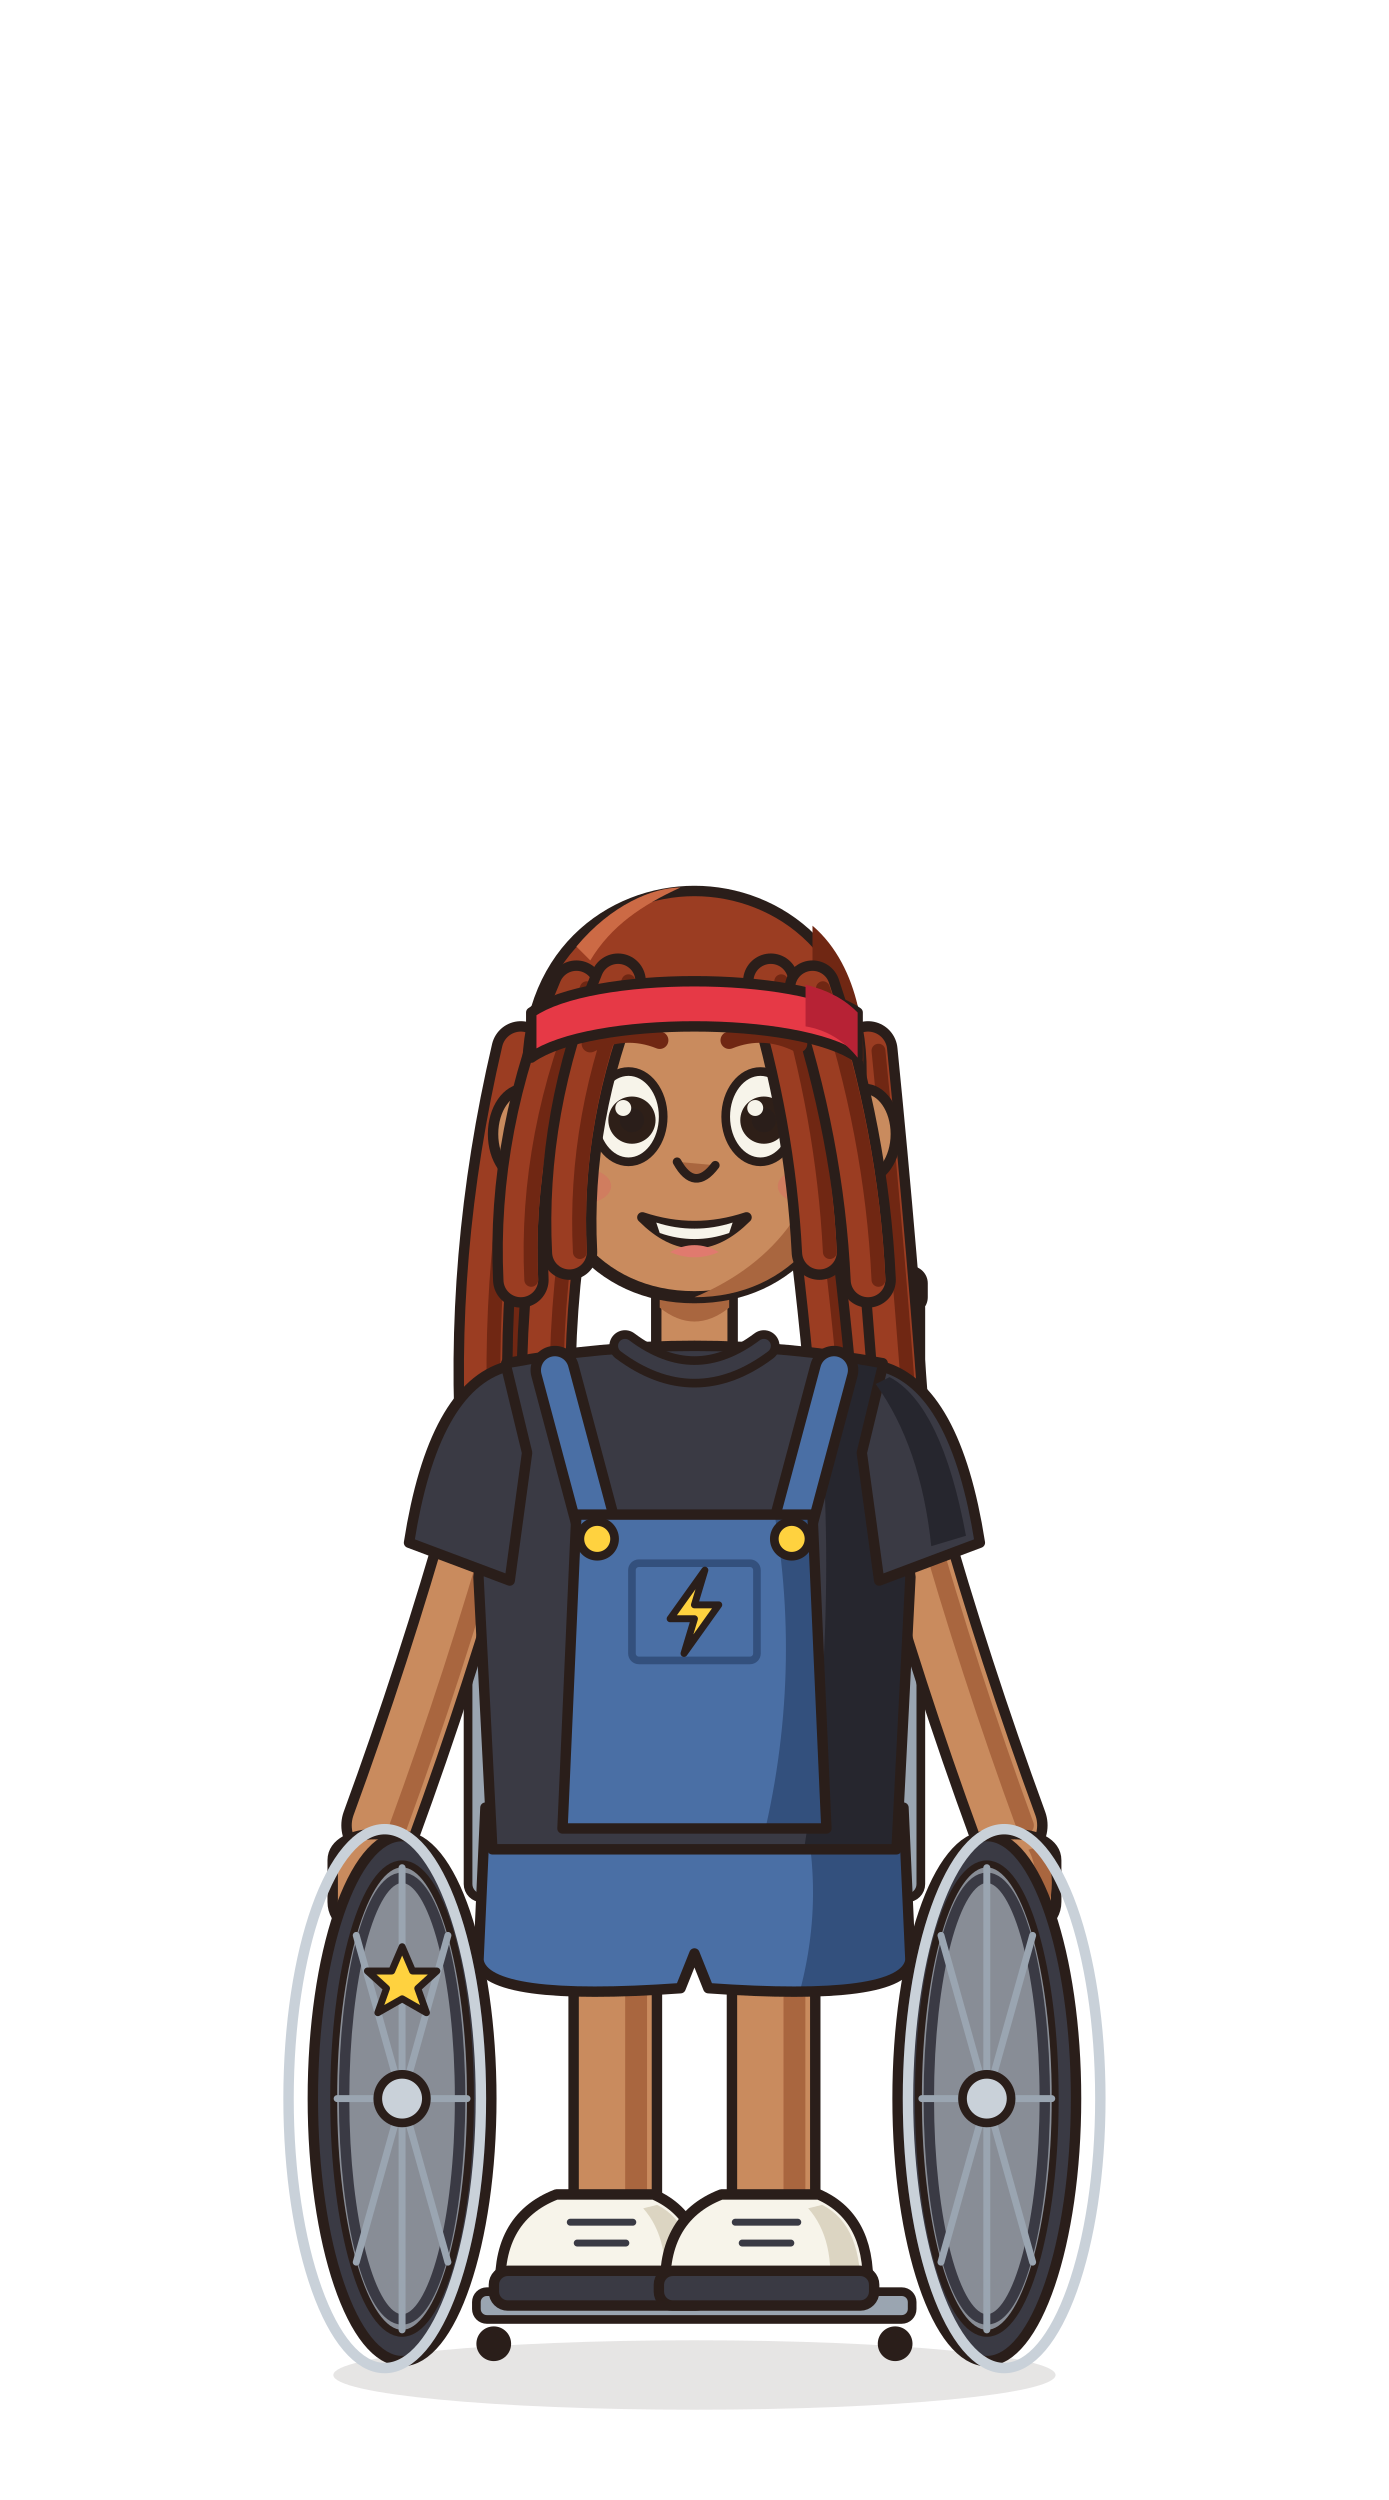
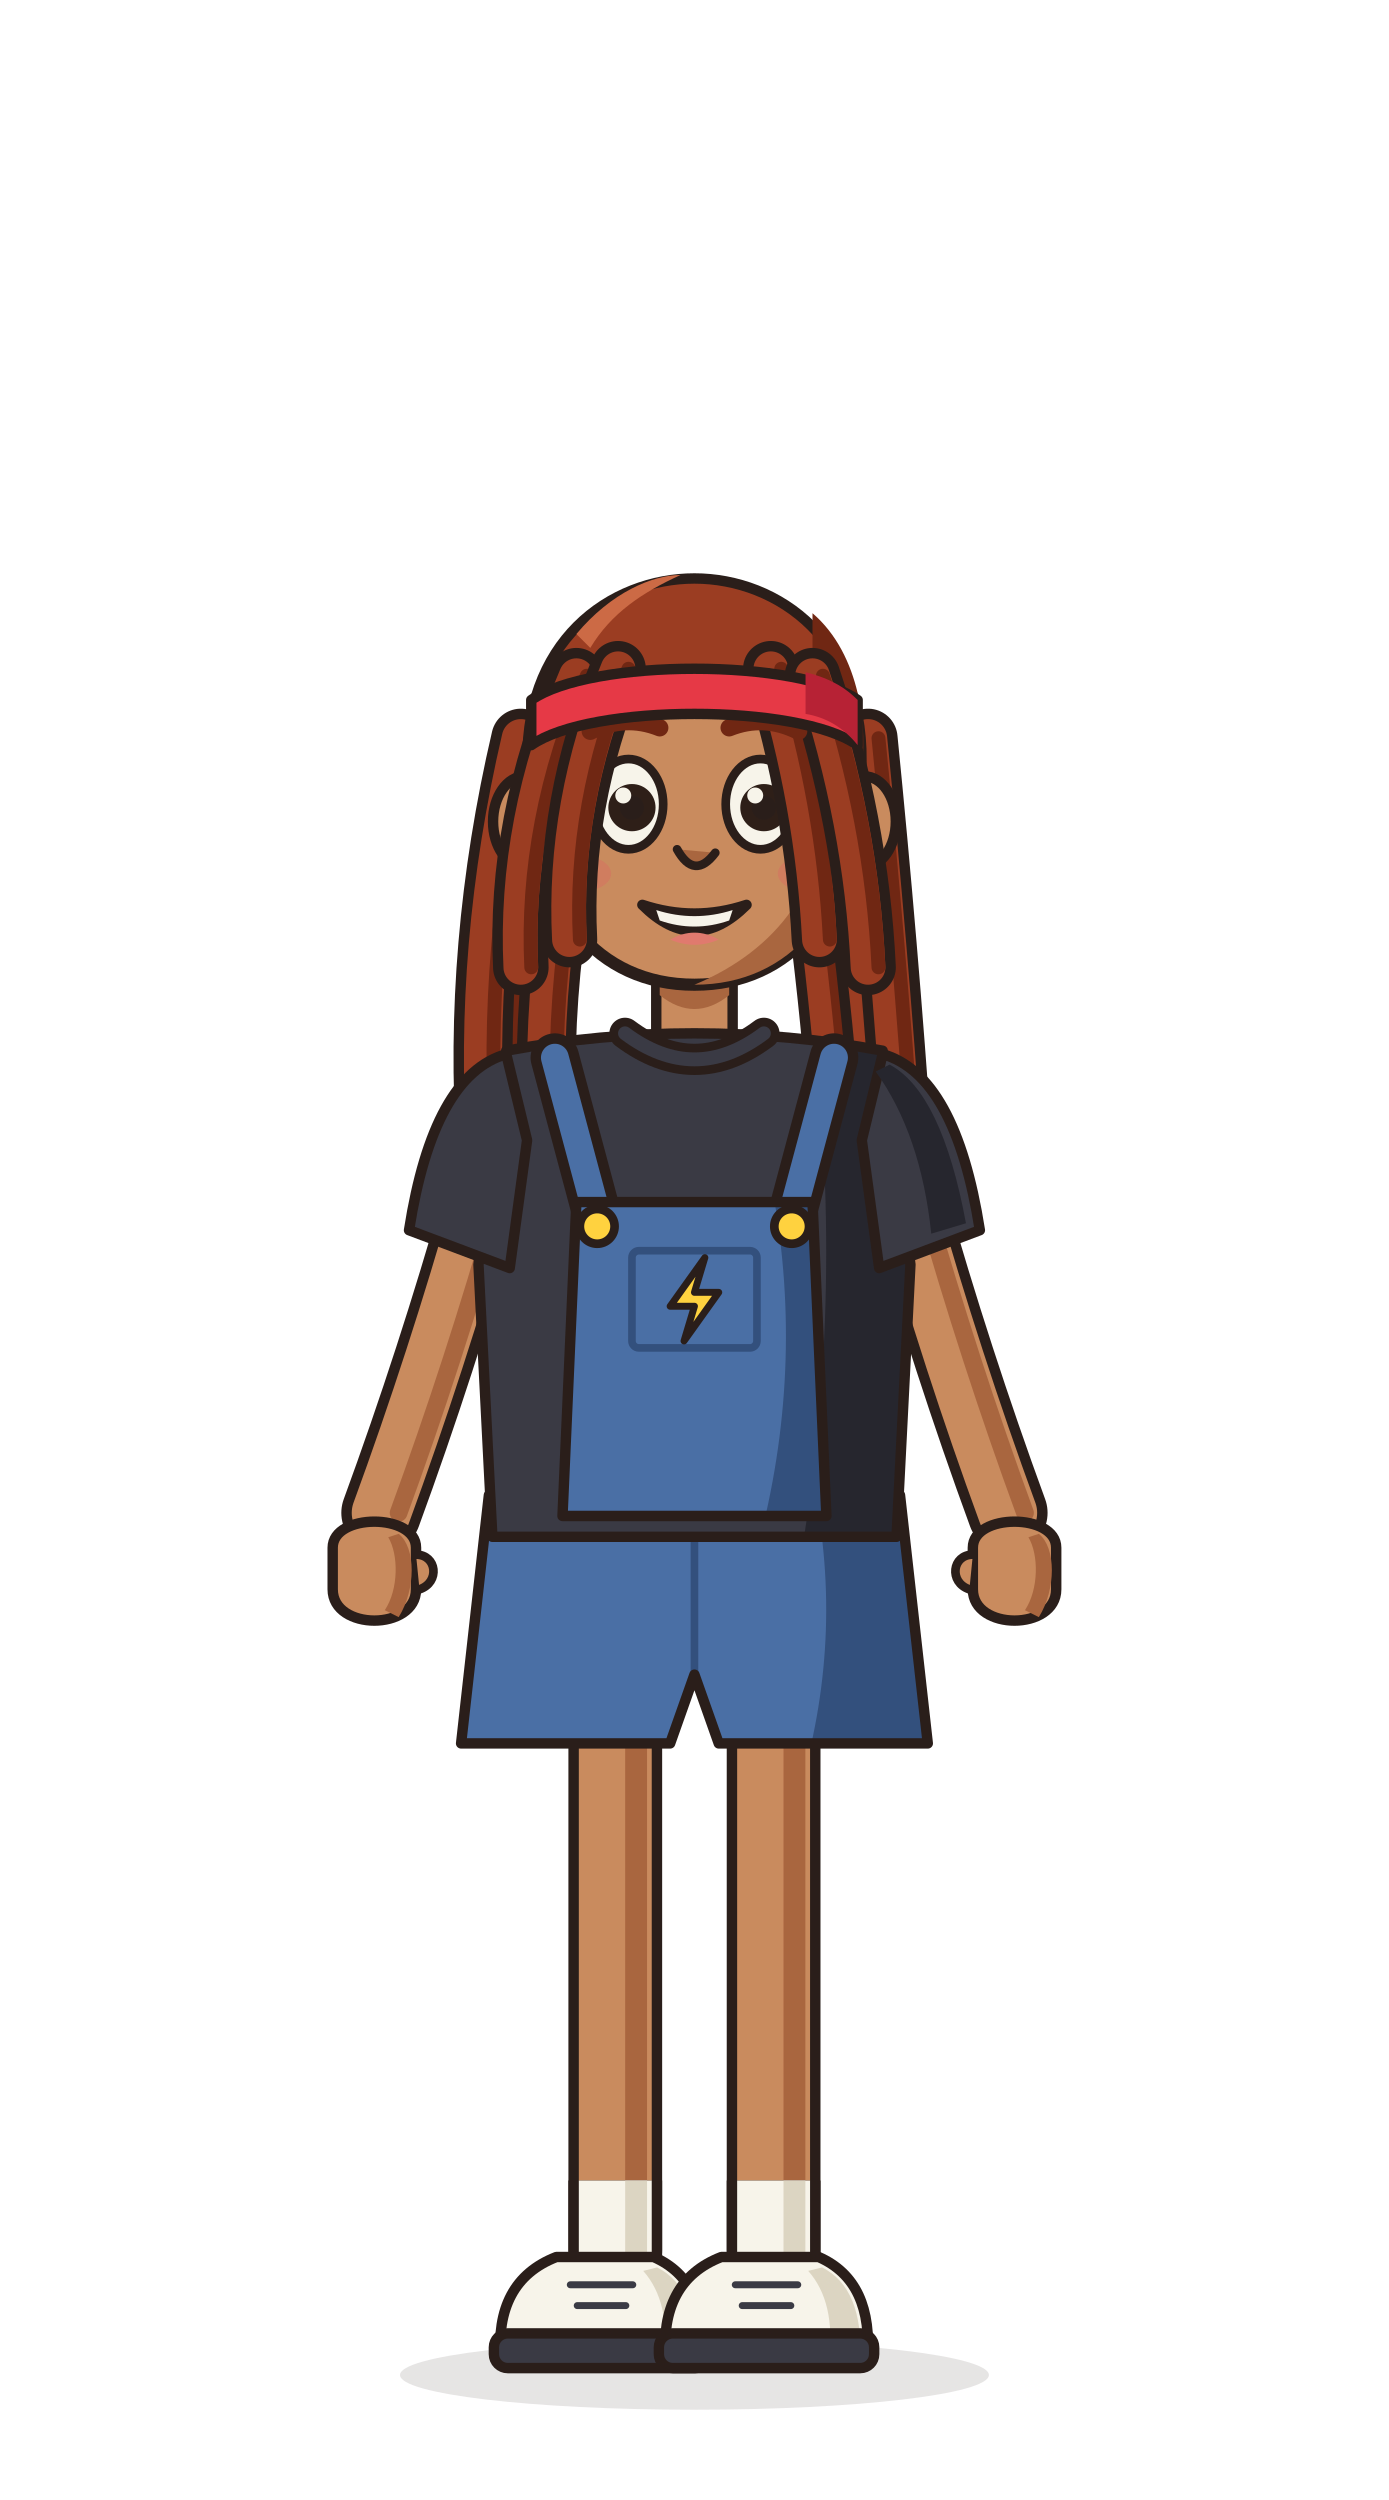
<svg xmlns="http://www.w3.org/2000/svg" viewBox="0 0 400 720" width="400" height="720" stroke-linejoin="round" stroke-linecap="round">
-   <g transform="translate(0 192.6)">
-     <ellipse cx="200" cy="491.4" rx="104" ry="10" fill="#2A1E1A" opacity="0.12" />
-     <rect x="134.8" y="180" width="10" height="174" rx="4" fill="#9AA5B1" stroke="#2A1E1A" stroke-width="2.5" />
-     <rect x="132.8" y="172" width="14" height="14" rx="5" fill="#2A1E1A" />
-     <rect x="255.2" y="180" width="10" height="174" rx="4" fill="#9AA5B1" stroke="#2A1E1A" stroke-width="2.5" />
-     <rect x="253.2" y="172" width="14" height="14" rx="5" fill="#2A1E1A" />
-     <rect x="141.8" y="214" width="116.4" height="130" rx="8" fill="#3A3A44" stroke="#2A1E1A" stroke-width="3" />
+   <g transform="translate(0 102.6)">
+     <ellipse cx="200" cy="581.4" rx="84.8" ry="10" fill="#2A1E1A" opacity="0.12" />
    <g fill="none">
      <path d="M160 110 Q142 170 146 228" fill="none" stroke="#2A1E1A" stroke-width="17" />
      <path d="M160 110 Q142 170 146 228" fill="none" stroke="#9B3D22" stroke-width="11" />
      <g transform="translate(3 0)">
        <path d="M160 110 Q142 170 146 228" fill="none" stroke="#702713" stroke-width="4" />
      </g>
    </g>
    <g fill="none">
      <path d="M172 110 Q154 170 158 228" fill="none" stroke="#2A1E1A" stroke-width="17" />
      <path d="M172 110 Q154 170 158 228" fill="none" stroke="#9B3D22" stroke-width="11" />
      <g transform="translate(3 0)">
        <path d="M172 110 Q154 170 158 228" fill="none" stroke="#702713" stroke-width="4" />
      </g>
    </g>
    <g fill="none">
      <path d="M228 110 Q238 170 242 228" fill="none" stroke="#2A1E1A" stroke-width="17" />
      <path d="M228 110 Q238 170 242 228" fill="none" stroke="#9B3D22" stroke-width="11" />
      <g transform="translate(3 0)">
        <path d="M228 110 Q238 170 242 228" fill="none" stroke="#702713" stroke-width="4" />
      </g>
    </g>
    <g fill="none">
      <path d="M240 110 Q250 170 254 228" fill="none" stroke="#2A1E1A" stroke-width="17" />
      <path d="M240 110 Q250 170 254 228" fill="none" stroke="#9B3D22" stroke-width="11" />
      <g transform="translate(3 0)">
        <path d="M240 110 Q250 170 254 228" fill="none" stroke="#702713" stroke-width="4" />
      </g>
    </g>
    <g fill="none">
      <path d="M150 110 Q136 170 140 228" fill="none" stroke="#2A1E1A" stroke-width="17" />
      <path d="M150 110 Q136 170 140 228" fill="none" stroke="#9B3D22" stroke-width="11" />
      <g transform="translate(3 0)">
        <path d="M150 110 Q136 170 140 228" fill="none" stroke="#702713" stroke-width="4" />
      </g>
    </g>
    <g fill="none">
      <path d="M250 110 Q256 170 260 228" fill="none" stroke="#2A1E1A" stroke-width="17" />
      <path d="M250 110 Q256 170 260 228" fill="none" stroke="#9B3D22" stroke-width="11" />
      <g transform="translate(3 0)">
        <path d="M250 110 Q256 170 260 228" fill="none" stroke="#702713" stroke-width="4" />
      </g>
    </g>
    <ellipse cx="151" cy="134" rx="9" ry="13" fill="#C98B5E" stroke="#2A1E1A" stroke-width="3" />
    <ellipse cx="249" cy="134" rx="9" ry="13" fill="#C98B5E" stroke="#2A1E1A" stroke-width="3" />
    <path d="M153 128 Q148 134 153 140 M247 128 Q252 134 247 140" fill="none" stroke="#A9663F" stroke-width="3" />
    <rect x="189" y="172" width="22" height="29.8" fill="#C98B5E" stroke="#2A1E1A" stroke-width="3" />
    <path d="M190 176 Q200 186 210 176 L210 184 Q200 192 190 184 Z" fill="#A9663F" />
    <g fill="none">
-       <path d="M177.2 374 L177.2 447.4" fill="none" stroke="#2A1E1A" stroke-width="27" />
-       <path d="M177.2 374 L177.2 447.4" fill="none" stroke="#C98B5E" stroke-width="21" />
-       <g transform="translate(6 0)">
-         <path d="M177.2 374 L177.2 447.4" fill="none" stroke="#A9663F" stroke-width="6.3" />
-       </g>
-     </g>
-     <g fill="none">
-       <path d="M222.8 374 L222.8 447.4" fill="none" stroke="#2A1E1A" stroke-width="27" />
-       <path d="M222.8 374 L222.8 447.4" fill="none" stroke="#C98B5E" stroke-width="21" />
-       <g transform="translate(6 0)">
-         <path d="M222.8 374 L222.8 447.4" fill="none" stroke="#A9663F" stroke-width="6.3" />
-       </g>
-     </g>
-     <rect x="137.2" y="467.4" width="125.5" height="8" rx="3" fill="#9AA5B1" stroke="#2A1E1A" stroke-width="2.5" />
-     <path d="M144.243 469.397 Q142.243 446.397 160.243 439.397 L188.243 439.397 Q204.243 446.397 202.243 469.397 Z" fill="#F7F4EA" stroke="#2A1E1A" stroke-width="3" />
-     <path d="M189.243 442.397 Q201.243 448.397 200.243 469.397 L191.243 469.397 Q193.243 452.397 185.243 443.397 Z" fill="#DCD5C2" />
-     <path d="M164.243 447.397 L182.243 447.397 M166.243 453.397 L180.243 453.397" fill="none" stroke="#3A3A44" stroke-width="2" />
-     <rect x="142.243" y="461.397" width="62" height="10" rx="4" fill="#3A3A44" stroke="#2A1E1A" stroke-width="3" />
-     <path d="M191.757 469.397 Q189.757 446.397 207.757 439.397 L235.757 439.397 Q251.757 446.397 249.757 469.397 Z" fill="#F7F4EA" stroke="#2A1E1A" stroke-width="3" />
-     <path d="M236.757 442.397 Q248.757 448.397 247.757 469.397 L238.757 469.397 Q240.757 452.397 232.757 443.397 Z" fill="#DCD5C2" />
-     <path d="M211.757 447.397 L229.757 447.397 M213.757 453.397 L227.757 453.397" fill="none" stroke="#3A3A44" stroke-width="2" />
-     <rect x="189.757" y="461.397" width="62" height="10" rx="4" fill="#3A3A44" stroke="#2A1E1A" stroke-width="3" />
-     <clipPath id="KID090-lap">
-       <path d="M139.8 328 L260.2 328 L262.2 372 Q260.2 384 204 380 L200 370 L196 380 Q139.8 384 137.8 372 Z" />
+       <path d="M177.2 369.7 L177.2 545.4" fill="none" stroke="#2A1E1A" stroke-width="27" />
+       <path d="M177.2 369.7 L177.2 545.4" fill="none" stroke="#C98B5E" stroke-width="21" />
+       <g transform="translate(6 0)">
+         <path d="M177.2 369.7 L177.2 545.4" fill="none" stroke="#A9663F" stroke-width="6.3" />
+       </g>
+     </g>
+     <g fill="none">
+       <path d="M222.8 369.7 L222.8 545.4" fill="none" stroke="#2A1E1A" stroke-width="27" />
+       <path d="M222.8 369.7 L222.8 545.4" fill="none" stroke="#C98B5E" stroke-width="21" />
+       <g transform="translate(6 0)">
+         <path d="M222.8 369.7 L222.8 545.4" fill="none" stroke="#A9663F" stroke-width="6.3" />
+       </g>
+     </g>
+     <g fill="none" stroke-linecap="butt">
+       <path d="M177.2 525.4 L177.2 549.4" fill="none" stroke="#2A1E1A" stroke-width="27" />
+       <path d="M177.2 525.4 L177.2 549.4" fill="none" stroke="#F7F4EA" stroke-width="21" />
+       <g transform="translate(6 0)">
+         <path d="M177.2 525.4 L177.2 549.4" fill="none" stroke="#DCD5C2" stroke-width="6.3" />
+       </g>
+     </g>
+     <g fill="none" stroke-linecap="butt">
+       <path d="M222.8 525.4 L222.8 549.4" fill="none" stroke="#2A1E1A" stroke-width="27" />
+       <path d="M222.8 525.4 L222.8 549.4" fill="none" stroke="#F7F4EA" stroke-width="21" />
+       <g transform="translate(6 0)">
+         <path d="M222.8 525.4 L222.8 549.4" fill="none" stroke="#DCD5C2" stroke-width="6.3" />
+       </g>
+     </g>
+     <path d="M144.243 577.414 Q142.243 554.414 160.243 547.414 L188.243 547.414 Q204.243 554.414 202.243 577.414 Z" fill="#F7F4EA" stroke="#2A1E1A" stroke-width="3" />
+     <path d="M189.243 550.414 Q201.243 556.414 200.243 577.414 L191.243 577.414 Q193.243 560.414 185.243 551.414 Z" fill="#DCD5C2" />
+     <path d="M164.243 555.414 L182.243 555.414 M166.243 561.414 L180.243 561.414" fill="none" stroke="#3A3A44" stroke-width="2" />
+     <rect x="142.243" y="569.414" width="62" height="10" rx="4" fill="#3A3A44" stroke="#2A1E1A" stroke-width="3" />
+     <path d="M191.757 577.414 Q189.757 554.414 207.757 547.414 L235.757 547.414 Q251.757 554.414 249.757 577.414 Z" fill="#F7F4EA" stroke="#2A1E1A" stroke-width="3" />
+     <path d="M236.757 550.414 Q248.757 556.414 247.757 577.414 L238.757 577.414 Q240.757 560.414 232.757 551.414 Z" fill="#DCD5C2" />
+     <path d="M211.757 555.414 L229.757 555.414 M213.757 561.414 L227.757 561.414" fill="none" stroke="#3A3A44" stroke-width="2" />
+     <rect x="189.757" y="569.414" width="62" height="10" rx="4" fill="#3A3A44" stroke="#2A1E1A" stroke-width="3" />
+     <clipPath id="KID090-shorts">
+       <path d="M140.8 328 L259.2 328 L267.2 399.5 L207 399.5 L200 379.7 L193 399.5 L132.8 399.5 Z" />
    </clipPath>
-     <path d="M139.8 328 L260.2 328 L262.2 372 Q260.2 384 204 380 L200 370 L196 380 Q139.8 384 137.8 372 Z" fill="#4A6FA5" />
-     <g clip-path="url(#KID090-lap)">
-       <path d="M229.8 322.043 Q239.8 357 226.8 392.043 L360 392.043 L360 322.043 Z" fill="#33507D" />
-     </g>
-     <path d="M139.8 328 L260.2 328 L262.2 372 Q260.2 384 204 380 L200 370 L196 380 Q139.8 384 137.8 372 Z" fill="none" stroke="#2A1E1A" stroke-width="3" />
+     <path d="M140.8 328 L259.2 328 L267.2 399.5 L207 399.5 L200 379.7 L193 399.5 L132.8 399.5 Z" fill="#4A6FA5" />
+     <g clip-path="url(#KID090-shorts)">
+       <path d="M233.6 322.043 Q243.6 366.8 230.6 411.526 L360 411.526 L360 322.043 Z" fill="#33507D" />
+       <path d="M200 379.7 L200 338 M140.8 338 L259.2 338" fill="none" stroke="#33507D" stroke-width="2.2" />
+     </g>
+     <path d="M140.8 328 L259.2 328 L267.2 399.5 L207 399.5 L200 379.7 L193 399.5 L132.8 399.5 Z" fill="none" stroke="#2A1E1A" stroke-width="3" />
    <g fill="none">
      <path d="M138.8 243.7 Q125.8 289.4 109.8 333.1" fill="none" stroke="#2A1E1A" stroke-width="23" />
      <path d="M138.8 243.7 Q125.8 289.4 109.8 333.1" fill="none" stroke="#C98B5E" stroke-width="17" />
      <g transform="translate(5 0)">
        <path d="M138.8 243.7 Q125.8 289.4 109.8 333.1" fill="none" stroke="#A9663F" stroke-width="5.1" />
      </g>
    </g>
    <g fill="none">
      <path d="M261.2 243.7 Q274.2 289.4 290.2 333.1" fill="none" stroke="#2A1E1A" stroke-width="23" />
      <path d="M261.2 243.7 Q274.2 289.4 290.2 333.1" fill="none" stroke="#C98B5E" stroke-width="17" />
      <g transform="translate(5 0)">
        <path d="M261.2 243.7 Q274.2 289.4 290.2 333.1" fill="none" stroke="#A9663F" stroke-width="5.1" />
      </g>
    </g>
    <clipPath id="KID090-top">
      <path d="M145.8 200 Q200 190 254.2 200 L262.2 261.6 L258.2 340 L141.8 340 L137.8 261.6 Z" />
    </clipPath>
    <path d="M145.8 200 Q200 190 254.2 200 L262.2 261.6 L258.2 340 L141.8 340 L137.8 261.6 Z" fill="#3A3A44" />
    <g clip-path="url(#KID090-top)">
      <path d="M233.6 190 Q243.6 268 230.6 346.043 L360 346.043 L360 190 Z" fill="#26262E" />
    </g>
    <path d="M145.8 200 Q200 190 254.2 200 L262.2 261.6 L258.2 340 L141.8 340 L137.8 261.6 Z" fill="none" stroke="#2A1E1A" stroke-width="3" />
    <path d="M145.8 201 Q124.8 207 117.8 251.7 L146.8 262.6 L151.8 225.8 Z" fill="#3A3A44" stroke="#2A1E1A" stroke-width="3" />
    <path d="M254.2 201 Q275.2 207 282.2 251.7 L253.2 262.6 L248.2 225.8 Z" fill="#3A3A44" stroke="#2A1E1A" stroke-width="3" />
    <path d="M256.2 204 Q271.2 212 278.2 249.7 L268.2 252.7 Q265.2 224 252.2 206 Z" fill="#26262E" />
    <g fill="none">
      <path d="M159.8 202 L172 247.6" fill="none" stroke="#2A1E1A" stroke-width="14" />
      <path d="M159.8 202 L172 247.6" fill="none" stroke="#4A6FA5" stroke-width="8" />
    </g>
    <g fill="none">
      <path d="M240.2 202 L228 247.6" fill="none" stroke="#2A1E1A" stroke-width="14" />
      <path d="M240.2 202 L228 247.6" fill="none" stroke="#4A6FA5" stroke-width="8" />
    </g>
    <clipPath id="KID090-bib">
      <path d="M166 243.6 L234 243.6 L238 334 L162 334 Z" />
    </clipPath>
    <path d="M166 243.6 L234 243.6 L238 334 L162 334 Z" fill="#4A6FA5" />
    <g clip-path="url(#KID090-bib)">
      <path d="M222 237.599 Q232 288.8 219 340.043 L360 340.043 L360 237.599 Z" fill="#33507D" />
      <rect x="182" y="257.6" width="36" height="28" rx="2" fill="none" stroke="#33507D" stroke-width="2.2" />
      <path d="M203 259.599 L193 273.599 L200 273.599 L197 283.599 L207 269.599 L200 269.599 Z" fill="#FFD23F" stroke="#2A1E1A" stroke-width="2" />
    </g>
    <path d="M166 243.6 L234 243.6 L238 334 L162 334 Z" fill="none" stroke="#2A1E1A" stroke-width="3" />
    <circle cx="172" cy="250.6" r="5" fill="#FFD23F" stroke="#2A1E1A" stroke-width="2.5" />
    <circle cx="228" cy="250.6" r="5" fill="#FFD23F" stroke="#2A1E1A" stroke-width="2.5" />
    <path d="M180 195 Q200 210 220 195" fill="none" stroke="#2A1E1A" stroke-width="9" />
    <path d="M180 195 Q200 210 220 195" fill="none" stroke="#3A3A44" stroke-width="4" />
    <path d="M95.816 343.134 C95.816 333.134 119.816 333.134 119.816 343.134 L119.816 355.134 C119.816 367.134 95.816 367.134 95.816 355.134 Z" fill="#C98B5E" stroke="#2A1E1A" stroke-width="3" />
    <path d="M114.816 339.134 C119.816 343.134 119.816 355.134 114.816 363.134 L110.816 361.134 C114.816 355.134 114.816 345.134 111.816 340.134 Z" fill="#A9663F" />
    <path d="M119.816 345.134 C125.816 345.134 126.816 353.134 120.816 355.134" fill="#C98B5E" stroke="#2A1E1A" stroke-width="2.5" />
    <path d="M280.184 343.134 C280.184 333.134 304.184 333.134 304.184 343.134 L304.184 355.134 C304.184 367.134 280.184 367.134 280.184 355.134 Z" fill="#C98B5E" stroke="#2A1E1A" stroke-width="3" />
    <path d="M299.184 339.134 C304.184 343.134 304.184 355.134 299.184 363.134 L295.184 361.134 C299.184 355.134 299.184 345.134 296.184 340.134 Z" fill="#A9663F" />
    <path d="M280.184 345.134 C274.184 345.134 273.184 353.134 279.184 355.134" fill="#C98B5E" stroke="#2A1E1A" stroke-width="2.5" />
-     <ellipse cx="115.8" cy="411.8" rx="25.7" ry="75.6" fill="#3A3A44" stroke="#2A1E1A" stroke-width="3" />
-     <ellipse cx="115.8" cy="411.8" rx="19.7" ry="67.6" fill="#C9D1D9" stroke="#2A1E1A" stroke-width="2" fill-opacity="0.55" />
-     <ellipse cx="115.8" cy="411.8" rx="16.7" ry="63.6" fill="none" stroke="#3A3A44" stroke-width="3" />
-     <path d="M97.1 411.8 L134.5 411.8" fill="none" stroke="#9AA5B1" stroke-width="2" />
-     <path d="M102.6 364.8 L129 458.9" fill="none" stroke="#9AA5B1" stroke-width="2" />
-     <path d="M115.8 345.3 L115.8 478.4" fill="none" stroke="#9AA5B1" stroke-width="2" />
-     <path d="M129 364.8 L102.6 458.9" fill="none" stroke="#9AA5B1" stroke-width="2" />
-     <ellipse cx="110.8" cy="411.8" rx="27.7" ry="77.6" fill="none" stroke="#C9D1D9" stroke-width="3" />
-     <circle cx="115.8" cy="411.8" r="7" fill="#C9D1D9" stroke="#2A1E1A" stroke-width="2.5" />
-     <ellipse cx="284.2" cy="411.8" rx="25.7" ry="75.6" fill="#3A3A44" stroke="#2A1E1A" stroke-width="3" />
-     <ellipse cx="284.2" cy="411.8" rx="19.7" ry="67.6" fill="#C9D1D9" stroke="#2A1E1A" stroke-width="2" fill-opacity="0.55" />
-     <ellipse cx="284.2" cy="411.8" rx="16.7" ry="63.6" fill="none" stroke="#3A3A44" stroke-width="3" />
-     <path d="M265.5 411.8 L302.9 411.8" fill="none" stroke="#9AA5B1" stroke-width="2" />
-     <path d="M271 364.8 L297.4 458.9" fill="none" stroke="#9AA5B1" stroke-width="2" />
-     <path d="M284.2 345.3 L284.2 478.4" fill="none" stroke="#9AA5B1" stroke-width="2" />
-     <path d="M297.4 364.8 L271 458.9" fill="none" stroke="#9AA5B1" stroke-width="2" />
-     <ellipse cx="289.2" cy="411.8" rx="27.7" ry="77.6" fill="none" stroke="#C9D1D9" stroke-width="3" />
-     <circle cx="284.2" cy="411.8" r="7" fill="#C9D1D9" stroke="#2A1E1A" stroke-width="2.5" />
-     <path d="M115.816 368.056 L118.816 375.056 L125.816 375.056 L120.316 380.056 L122.816 387.056 L115.816 383.056 L108.816 387.056 L111.316 380.056 L105.816 375.056 L112.816 375.056 Z" fill="#FFD23F" stroke="#2A1E1A" stroke-width="2" />
-     <rect x="137.2" y="477.4" width="10" height="10" rx="5" fill="#2A1E1A" />
-     <rect x="252.8" y="477.4" width="10" height="10" rx="5" fill="#2A1E1A" />
    <path d="M154 126 C154 96 175 80 200 80 C225 80 246 96 246 126 C246 159 228 181 200 181 C172 181 154 159 154 126 Z" fill="#C98B5E" stroke="#2A1E1A" stroke-width="3.5" />
    <path d="M234 96 C244 108 246 120 246 126 C246 159 228 181 200 181 C224 171 238 152 238 126 C238 114 237 104 234 96 Z" fill="#A9663F" />
    <ellipse cx="168" cy="149" rx="8" ry="5" fill="#D27760" opacity="0.72" />
    <ellipse cx="232" cy="149" rx="8" ry="5" fill="#D27760" opacity="0.72" />
    <ellipse cx="181" cy="129" rx="10" ry="13" fill="#F7F4EA" stroke="#2A1E1A" stroke-width="2.5" />
    <circle cx="182" cy="130" r="6.8" fill="#2E1F18" />
    <circle cx="182" cy="130" r="3.5" fill="#2A1E1A" />
    <circle cx="179.5" cy="126.5" r="2.3" fill="#F7F4EA" />
    <ellipse cx="219" cy="129" rx="10" ry="13" fill="#F7F4EA" stroke="#2A1E1A" stroke-width="2.5" />
    <circle cx="220" cy="130" r="6.8" fill="#2E1F18" />
    <circle cx="220" cy="130" r="3.5" fill="#2A1E1A" />
    <circle cx="217.5" cy="126.5" r="2.3" fill="#F7F4EA" />
    <path d="M195 142 Q200 151 206 143" fill="#A9663F" stroke="#2A1E1A" stroke-width="2.5" />
    <path d="M185 158 Q200 173 215 158 Q200 163 185 158 Z" fill="#5A1E1A" stroke="#2A1E1A" stroke-width="3" />
    <path d="M189 159.5 Q200 163 211 159.5 L210 162.5 Q200 166 190 162.5 Z" fill="#F7F4EA" />
    <path d="M193 168 Q200 164 207 168 Q200 171 193 168 Z" fill="#E07A6E" />
    <path d="M152 120 C150 82 176 64 200 64 C224 64 250 82 248 120 C238 102 226 96 200 96 C174 96 162 102 152 120 Z" fill="#9B3D22" stroke="#2A1E1A" stroke-width="3" />
    <path d="M234 74 C248 86 250 108 248 120 C243 114 240 100 234 97 Z" fill="#702713" />
    <path d="M166 80 C176 68 188 63 196 63 C185 68 176 74 170 84 Z" fill="#CC6A45" />
    <g fill="none">
      <path d="M166 92 Q148 134 150 176" fill="none" stroke="#2A1E1A" stroke-width="16" />
      <path d="M166 92 Q148 134 150 176" fill="none" stroke="#9B3D22" stroke-width="10" />
      <g transform="translate(3 0)">
        <path d="M166 92 Q148 134 150 176" fill="none" stroke="#702713" stroke-width="4" />
      </g>
    </g>
    <g fill="none">
      <path d="M178 90 Q162 129 164 168" fill="none" stroke="#2A1E1A" stroke-width="16" />
      <path d="M178 90 Q162 129 164 168" fill="none" stroke="#9B3D22" stroke-width="10" />
      <g transform="translate(3 0)">
        <path d="M178 90 Q162 129 164 168" fill="none" stroke="#702713" stroke-width="4" />
      </g>
    </g>
    <g fill="none">
      <path d="M222 90 Q234 129 236 168" fill="none" stroke="#2A1E1A" stroke-width="16" />
      <path d="M222 90 Q234 129 236 168" fill="none" stroke="#9B3D22" stroke-width="10" />
      <g transform="translate(3 0)">
        <path d="M222 90 Q234 129 236 168" fill="none" stroke="#702713" stroke-width="4" />
      </g>
    </g>
    <g fill="none">
      <path d="M234 92 Q248 134 250 176" fill="none" stroke="#2A1E1A" stroke-width="16" />
      <path d="M234 92 Q248 134 250 176" fill="none" stroke="#9B3D22" stroke-width="10" />
      <g transform="translate(3 0)">
        <path d="M234 92 Q248 134 250 176" fill="none" stroke="#702713" stroke-width="4" />
      </g>
    </g>
    <path d="M170 108 Q180 103 190 107" fill="none" stroke="#702713" stroke-width="5" />
    <path d="M210 107 Q220 103 230 108" fill="none" stroke="#702713" stroke-width="5" />
    <path d="M153 99 C170 87 230 87 247 99 L247 112 C230 100 170 100 153 112 Z" fill="#E63946" stroke="#2A1E1A" stroke-width="3" />
    <path d="M232 91 C240 93 244 96 247 99 L247 112 C243 107 238 104 232 103 Z" fill="#B72235" />
  </g>
</svg>
